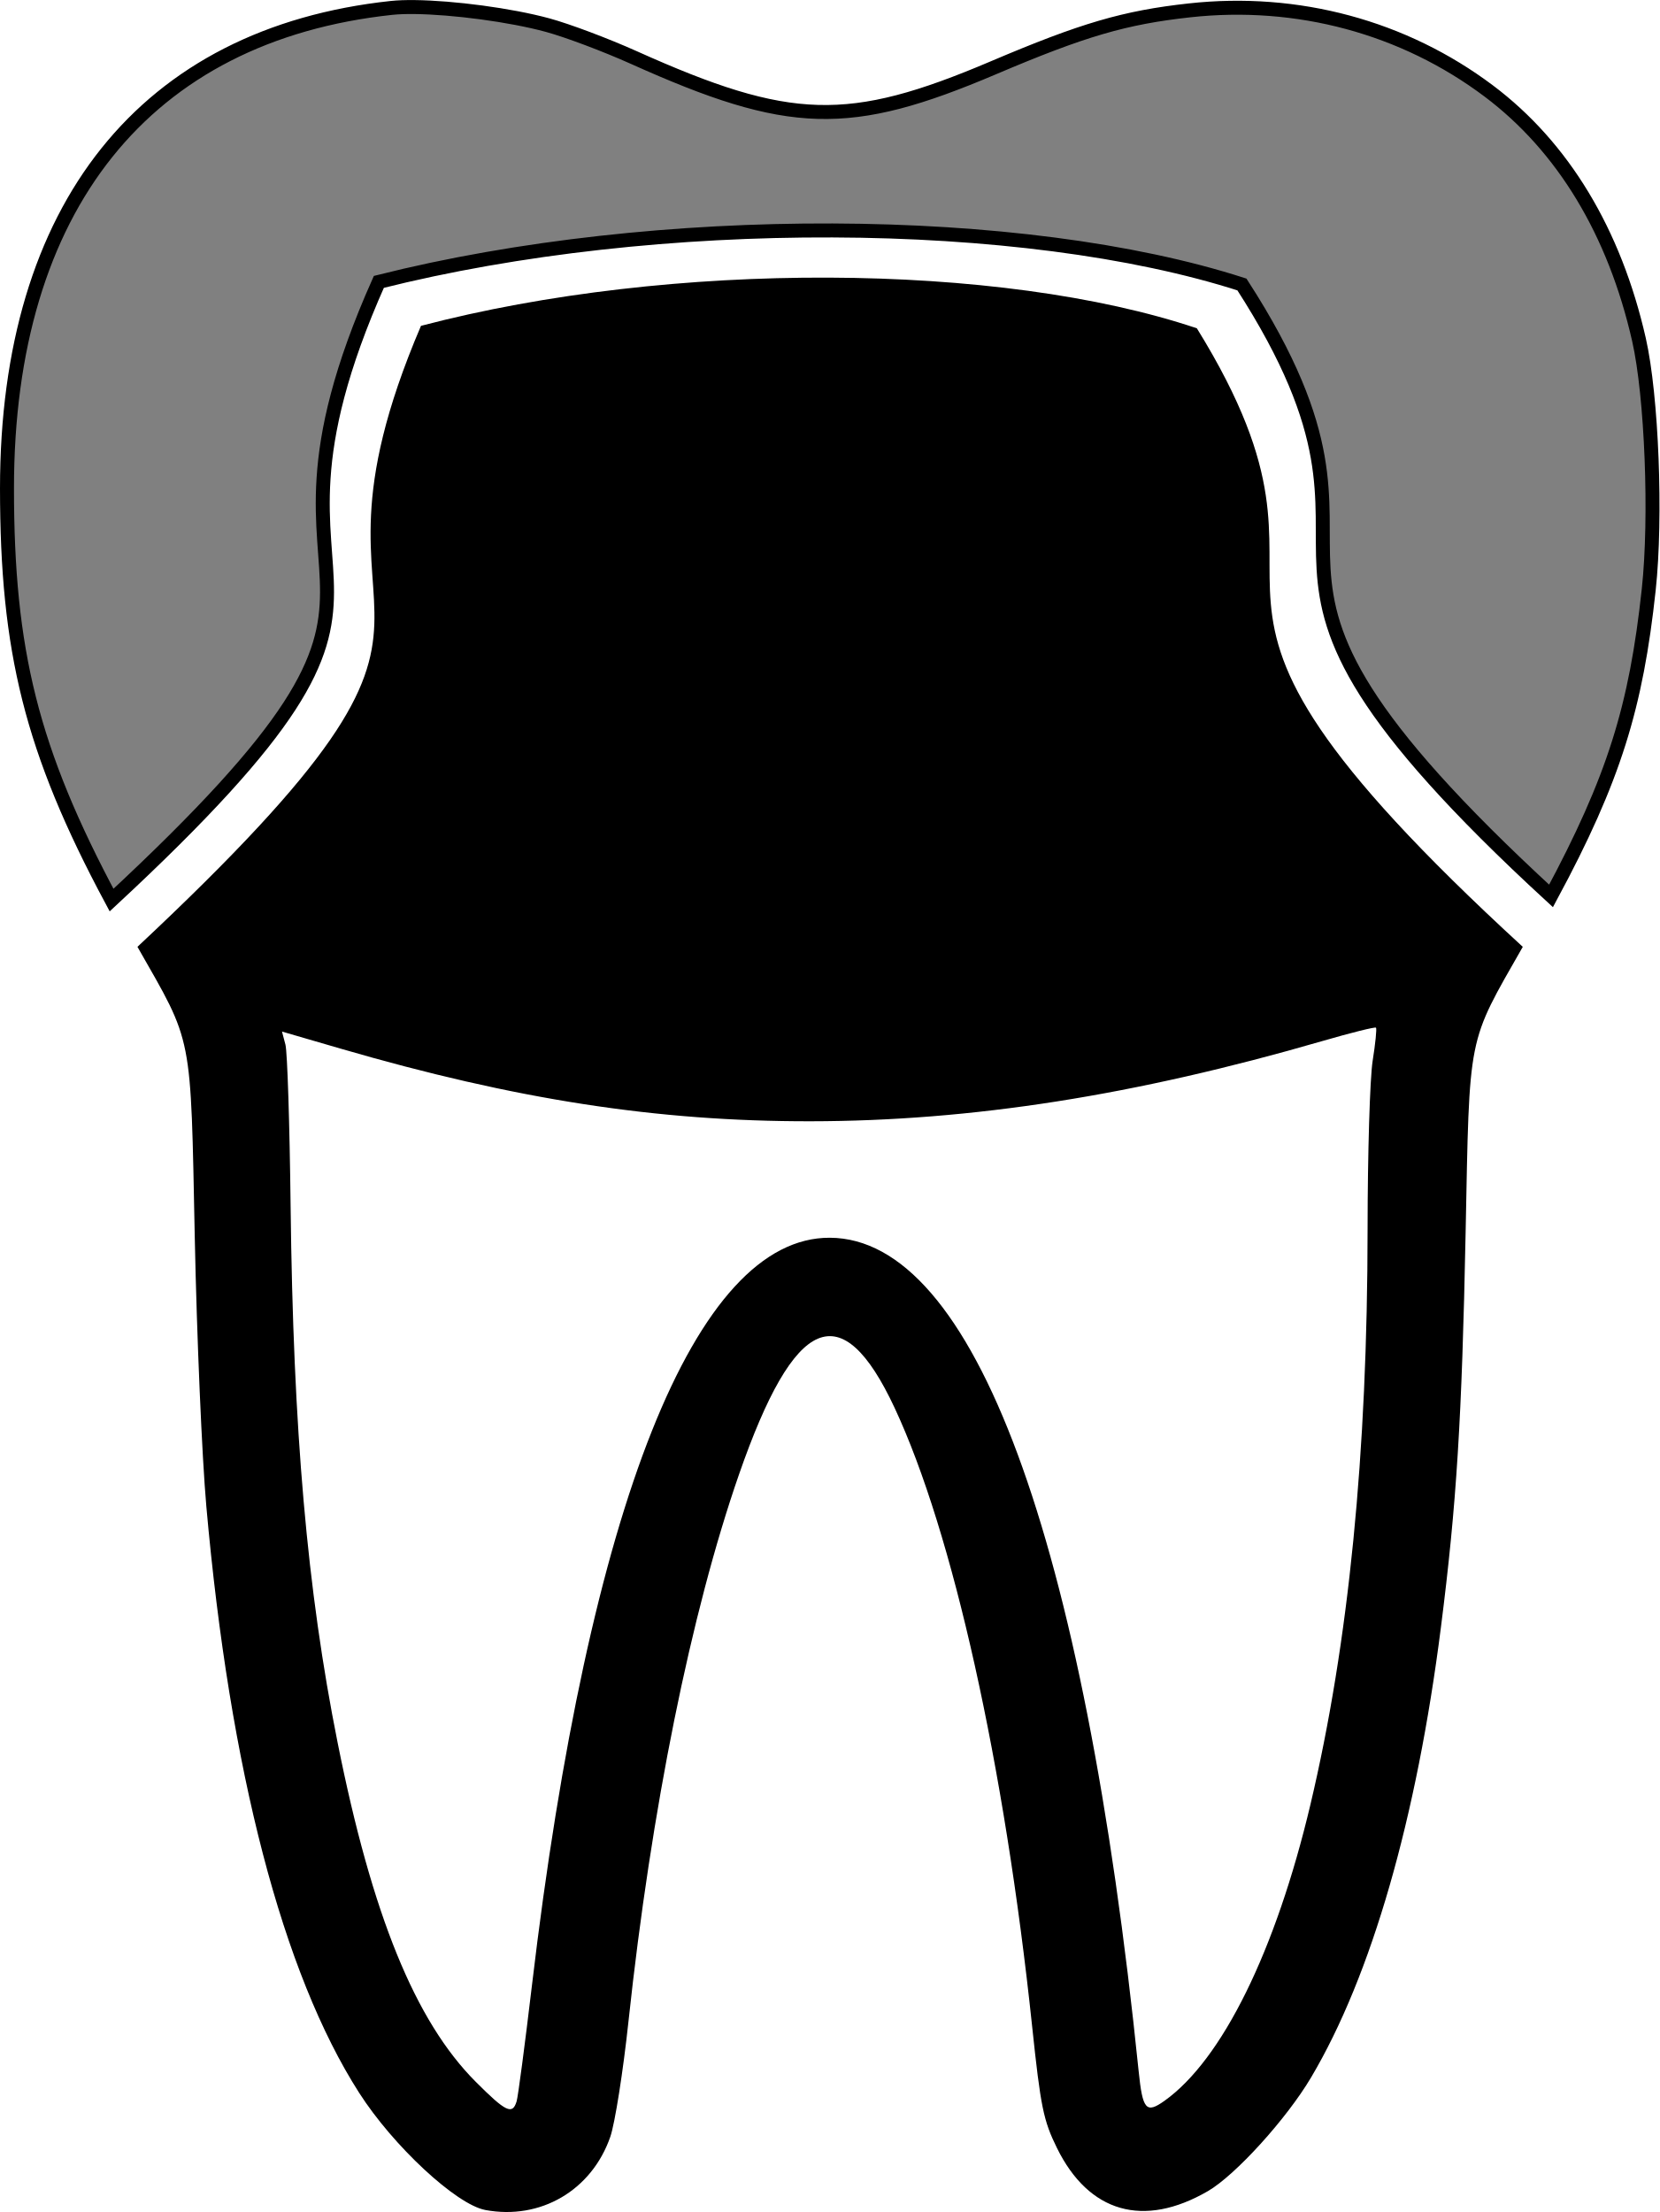
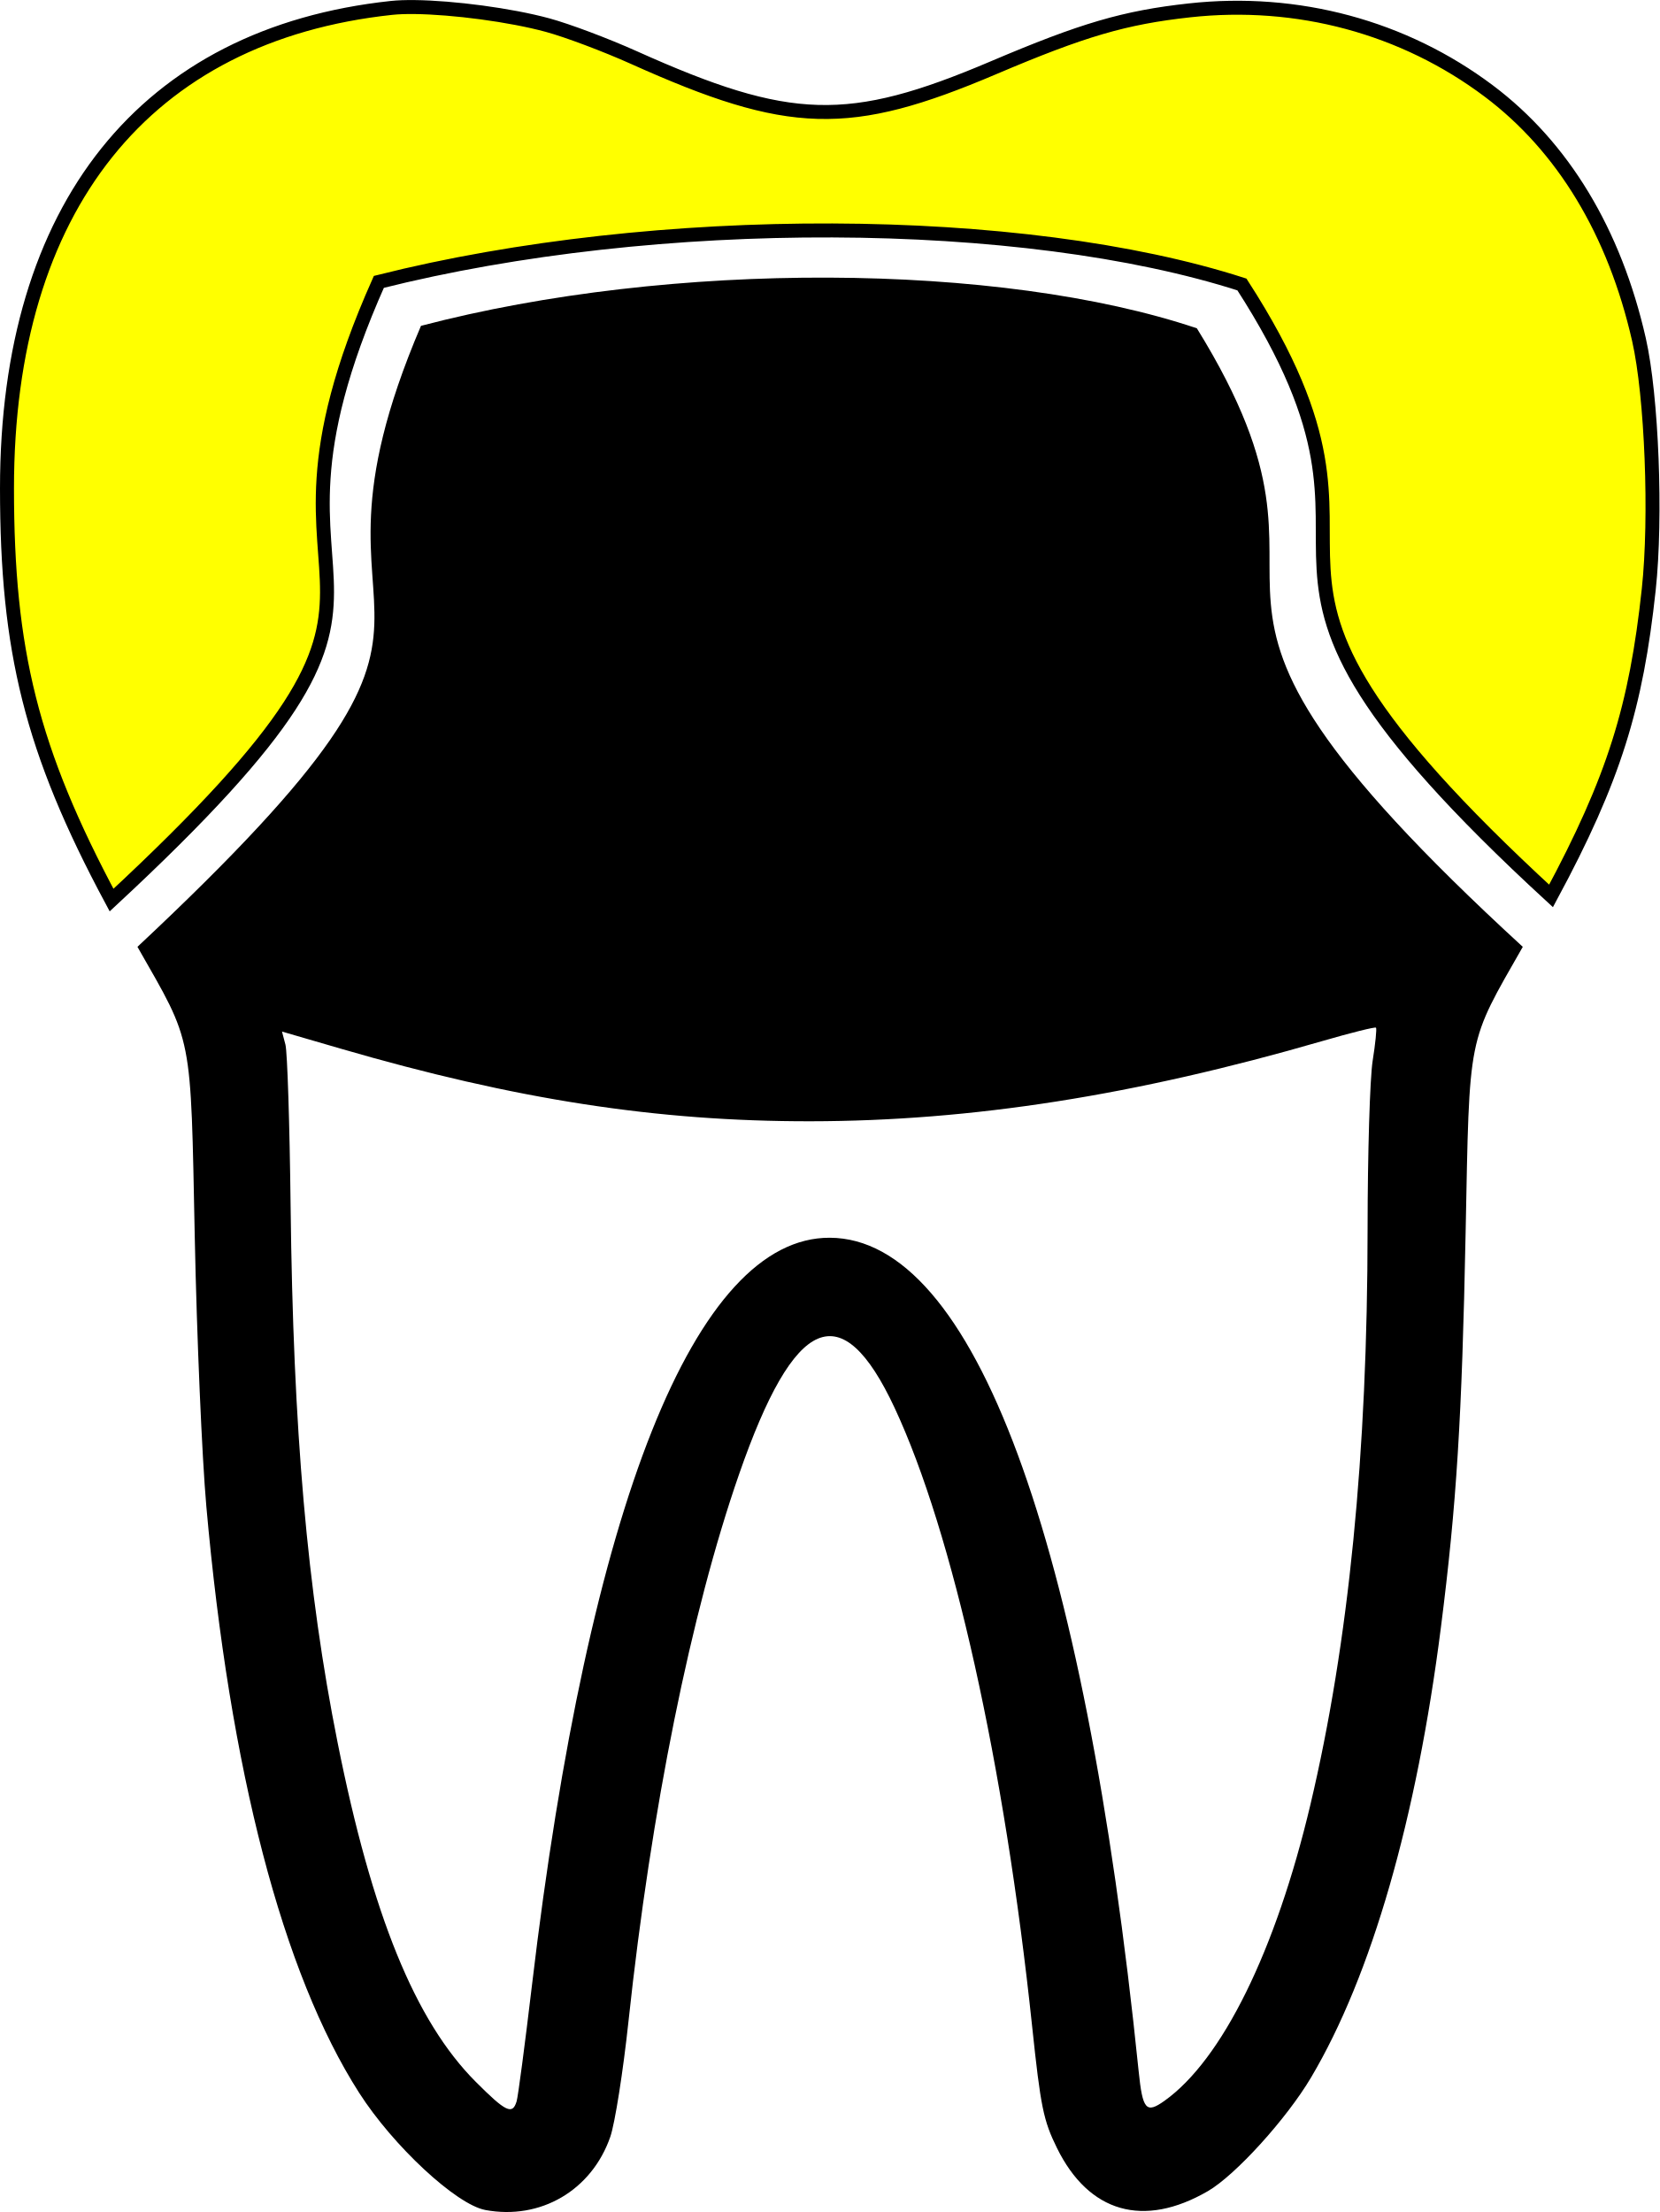
- <svg xmlns="http://www.w3.org/2000/svg" width="118.77mm" height="158.316mm" viewBox="0 0 118.77 158.316" version="1.1" id="svg4820">
+ <svg xmlns="http://www.w3.org/2000/svg" id="svg4820" version="1.1" viewBox="0 0 118.77 158.316" height="158.316mm" width="118.77mm">
  <defs id="defs4814" />
-   <g id="layer1" transform="translate(-78.95684,-130.745)">
-     <path id="path4275-9-6" style="fill:#808080;stroke:#000000;stroke-width:3.78;stroke-miterlimit:4;stroke-dasharray:none;stroke-opacity:1" d="M 112.15 1.908 C 109.747 1.88 107.612 1.953 105.871 2.141 C 39.276 9.307 1.876 56.058 1.891 132.123 C 1.899 175.958 8.423 202.861 30.178 243.477 C 131.693 149.214 59.965 171.598 102.475 76.248 C 177.681 57.315 276.698 57.858 335.928 76.955 C 388.629 158.6 314.243 145.507 419.537 242.355 C 436.632 210.567 442.548 191.158 445.965 159.457 C 448.071 139.923 446.788 107.128 443.32 91.865 C 436.713 62.782 422.783 39.718 402.707 24.627 C 379.709 7.339 350.954 -0.41 321.738 2.805 C 304.179 4.737 292.926 8.033 268.684 18.344 C 229.647 34.947 213.541 34.484 171.414 15.551 C 163.916 12.181 153.452 8.245 148.16 6.805 C 138.006 4.041 122.564 2.029 112.15 1.908 z M 406.33 257.377 C 211.502 271.352 161.48 267.752 41.693 257.453 C 198.583 304.074 262.521 289.844 406.33 257.377 z " transform="matrix(0.2645833,0,0,0.2645833,78.95684,130.745)" />
-     <path style="fill:#000000;stroke-width:0.282" d="m 113.685,288.916 c -2.08,-0.39 -6.594,-4.584 -9.028,-8.389 -5.47,-8.551 -9.254,-23.077 -10.934,-41.976 -0.311,-3.493 -0.683,-12.144 -0.827,-19.226 -0.302,-14.808 -0.103,-13.797 -4.102,-20.814 28.66,-26.837 9.776,-19.837 20.291,-44.445 17.888,-4.698 41.439,-4.563 55.527,0.176 13.07,21.125 -6.732,16.685 23.325,44.27 -3.996,7.009 -3.805,6.055 -4.091,20.461 -0.265,13.316 -0.647,19.427 -1.765,28.222 -1.748,13.748 -4.977,24.947 -9.294,32.235 -1.756,2.965 -5.419,7 -7.388,8.139 -4.602,2.663 -8.518,1.544 -10.798,-3.086 -0.973,-1.977 -1.168,-2.93 -1.78,-8.729 -1.978,-18.728 -5.673,-35.336 -9.845,-44.257 -3.788,-8.098 -7.159,-6.655 -11.127,4.763 -3.444,9.91 -6.291,23.996 -7.914,39.158 -0.384,3.59 -0.971,7.309 -1.303,8.266 -1.33,3.829 -4.995,5.973 -8.947,5.233 z m 2.243,-7.767 c 0.103,-0.34 0.596,-4.07 1.096,-8.291 4.074,-34.418 11.705,-53.572 21.323,-53.526 10.284,0.05 18.185,21.373 22.097,59.635 0.285,2.784 0.535,3.073 1.85,2.137 4.129,-2.94 7.965,-10.729 10.447,-21.21 2.736,-11.555 4.083,-25.122 4.089,-41.198 0.003,-5.378 0.165,-10.791 0.363,-12.028 0.197,-1.237 0.304,-2.304 0.238,-2.371 -0.067,-0.067 -1.78,0.36 -3.806,0.948 -13.451,3.904 -25.147,5.738 -36.67,5.751 -10.987,0.012 -21.102,-1.553 -33.637,-5.203 l -4.18,-1.217 0.247,0.936 c 0.136,0.515 0.302,5.699 0.369,11.52 0.186,16.119 1.182,27.507 3.361,38.418 2.469,12.365 5.556,19.95 9.885,24.288 2.158,2.163 2.629,2.39 2.926,1.411 z" id="path4275-9" />
+   <g transform="translate(-78.95684,-130.745)" id="layer1">
+     <path transform="matrix(0.2645833,0,0,0.2645833,78.95684,130.745)" d="M 112.15 1.908 C 109.747 1.88 107.612 1.953 105.871 2.141 C 39.276 9.307 1.876 56.058 1.891 132.123 C 1.899 175.958 8.423 202.861 30.178 243.477 C 131.693 149.214 59.965 171.598 102.475 76.248 C 177.681 57.315 276.698 57.858 335.928 76.955 C 388.629 158.6 314.243 145.507 419.537 242.355 C 436.632 210.567 442.548 191.158 445.965 159.457 C 448.071 139.923 446.788 107.128 443.32 91.865 C 436.713 62.782 422.783 39.718 402.707 24.627 C 379.709 7.339 350.954 -0.41 321.738 2.805 C 304.179 4.737 292.926 8.033 268.684 18.344 C 229.647 34.947 213.541 34.484 171.414 15.551 C 163.916 12.181 153.452 8.245 148.16 6.805 C 138.006 4.041 122.564 2.029 112.15 1.908 z M 406.33 257.377 C 211.502 271.352 161.48 267.752 41.693 257.453 C 198.583 304.074 262.521 289.844 406.33 257.377 z " style="fill:#ffff00;stroke:#000000;stroke-width:3.78;stroke-miterlimit:4;stroke-dasharray:none;stroke-opacity:1" id="path4275-9-6" />
+     <path id="path4275-9" d="m 113.685,288.916 c -2.08,-0.39 -6.594,-4.584 -9.028,-8.389 -5.47,-8.551 -9.254,-23.077 -10.934,-41.976 -0.311,-3.493 -0.683,-12.144 -0.827,-19.226 -0.302,-14.808 -0.103,-13.797 -4.102,-20.814 28.66,-26.837 9.776,-19.837 20.291,-44.445 17.888,-4.698 41.439,-4.563 55.527,0.176 13.07,21.125 -6.732,16.685 23.325,44.27 -3.996,7.009 -3.805,6.055 -4.091,20.461 -0.265,13.316 -0.647,19.427 -1.765,28.222 -1.748,13.748 -4.977,24.947 -9.294,32.235 -1.756,2.965 -5.419,7 -7.388,8.139 -4.602,2.663 -8.518,1.544 -10.798,-3.086 -0.973,-1.977 -1.168,-2.93 -1.78,-8.729 -1.978,-18.728 -5.673,-35.336 -9.845,-44.257 -3.788,-8.098 -7.159,-6.655 -11.127,4.763 -3.444,9.91 -6.291,23.996 -7.914,39.158 -0.384,3.59 -0.971,7.309 -1.303,8.266 -1.33,3.829 -4.995,5.973 -8.947,5.233 z m 2.243,-7.767 c 0.103,-0.34 0.596,-4.07 1.096,-8.291 4.074,-34.418 11.705,-53.572 21.323,-53.526 10.284,0.05 18.185,21.373 22.097,59.635 0.285,2.784 0.535,3.073 1.85,2.137 4.129,-2.94 7.965,-10.729 10.447,-21.21 2.736,-11.555 4.083,-25.122 4.089,-41.198 0.003,-5.378 0.165,-10.791 0.363,-12.028 0.197,-1.237 0.304,-2.304 0.238,-2.371 -0.067,-0.067 -1.78,0.36 -3.806,0.948 -13.451,3.904 -25.147,5.738 -36.67,5.751 -10.987,0.012 -21.102,-1.553 -33.637,-5.203 l -4.18,-1.217 0.247,0.936 c 0.136,0.515 0.302,5.699 0.369,11.52 0.186,16.119 1.182,27.507 3.361,38.418 2.469,12.365 5.556,19.95 9.885,24.288 2.158,2.163 2.629,2.39 2.926,1.411 z" style="fill:#000000;stroke-width:0.282" />
  </g>
</svg>
